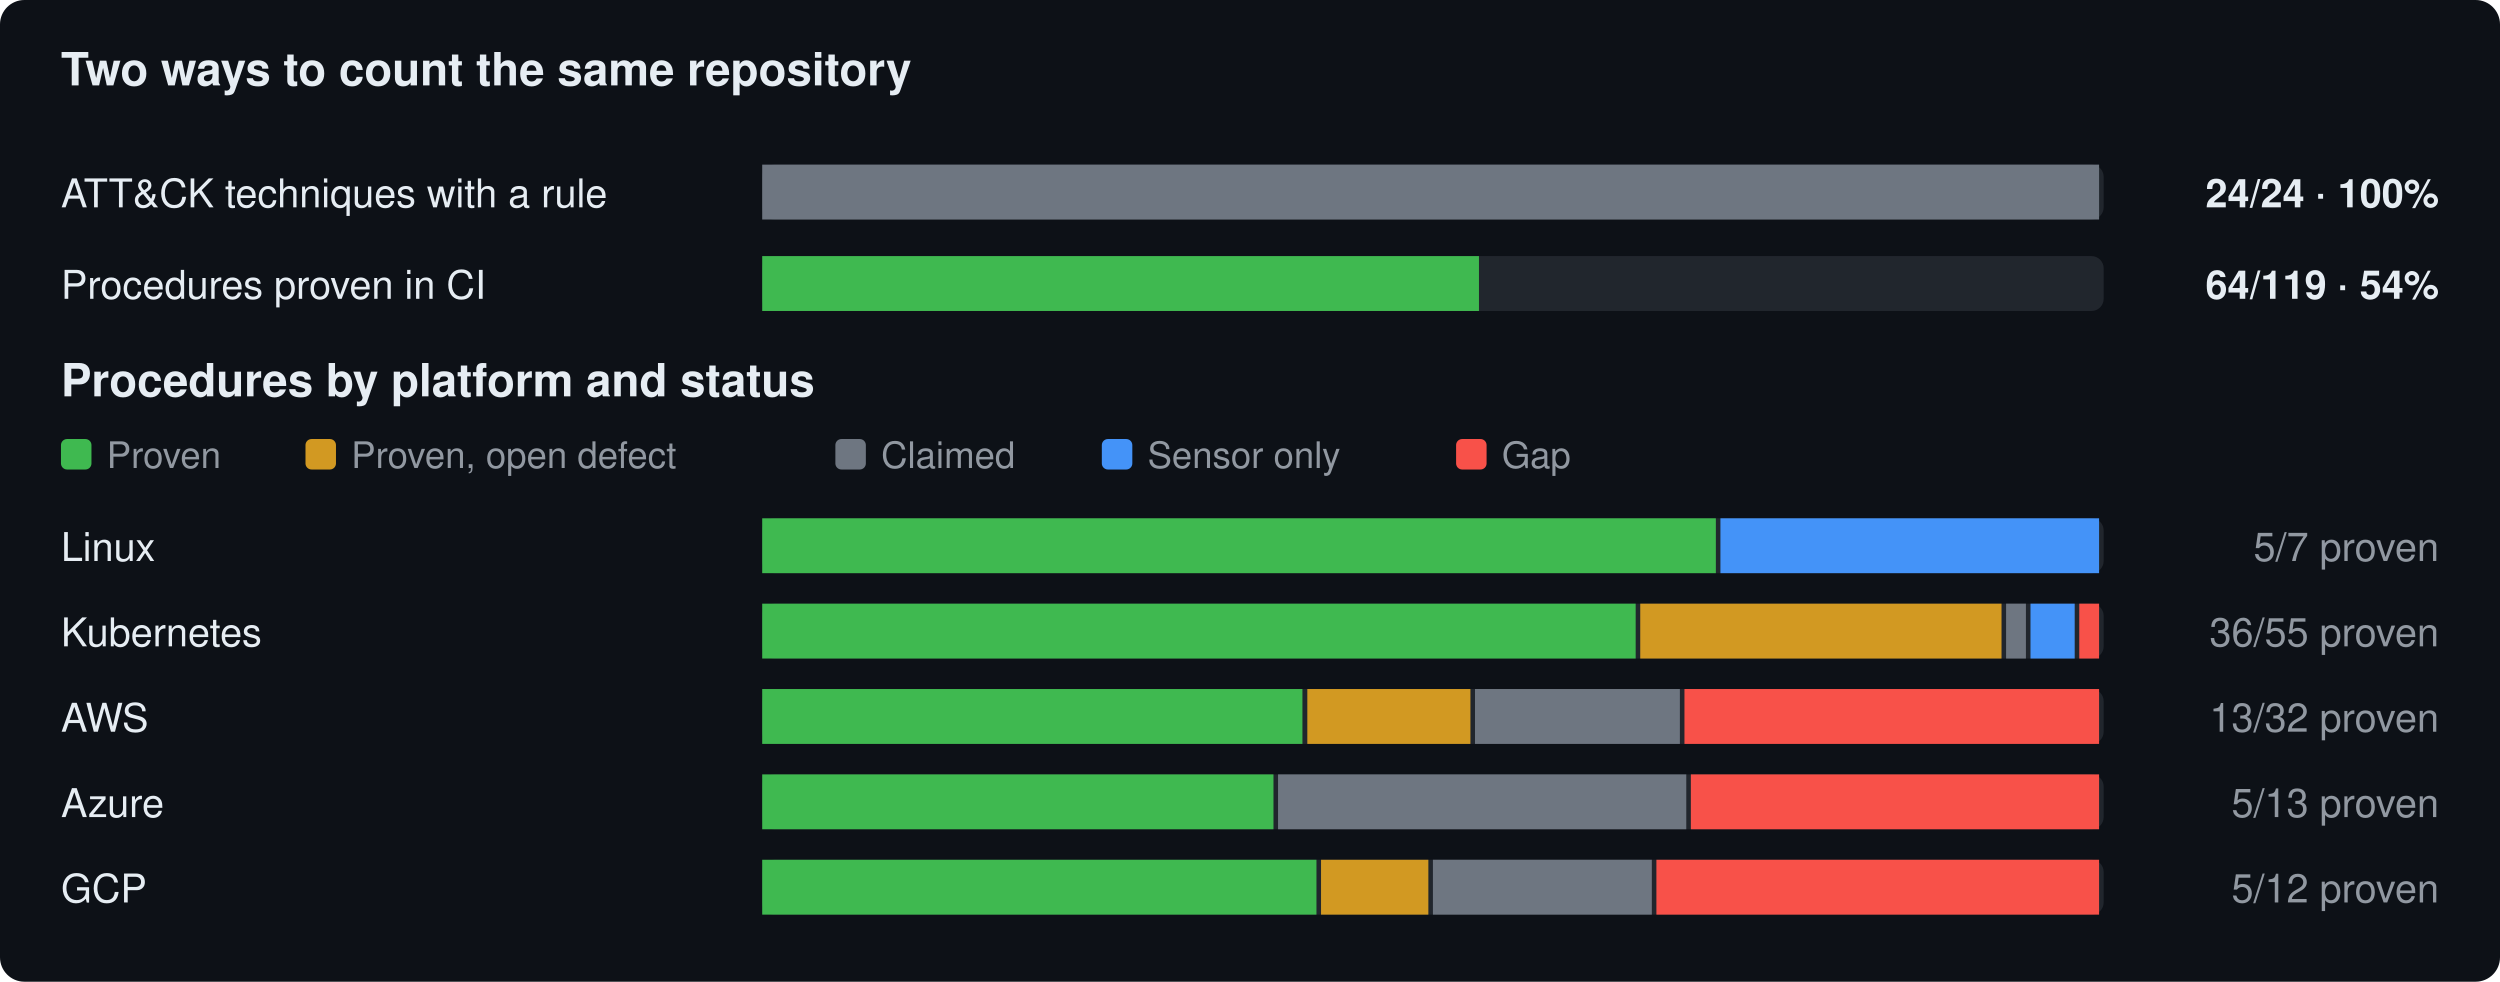
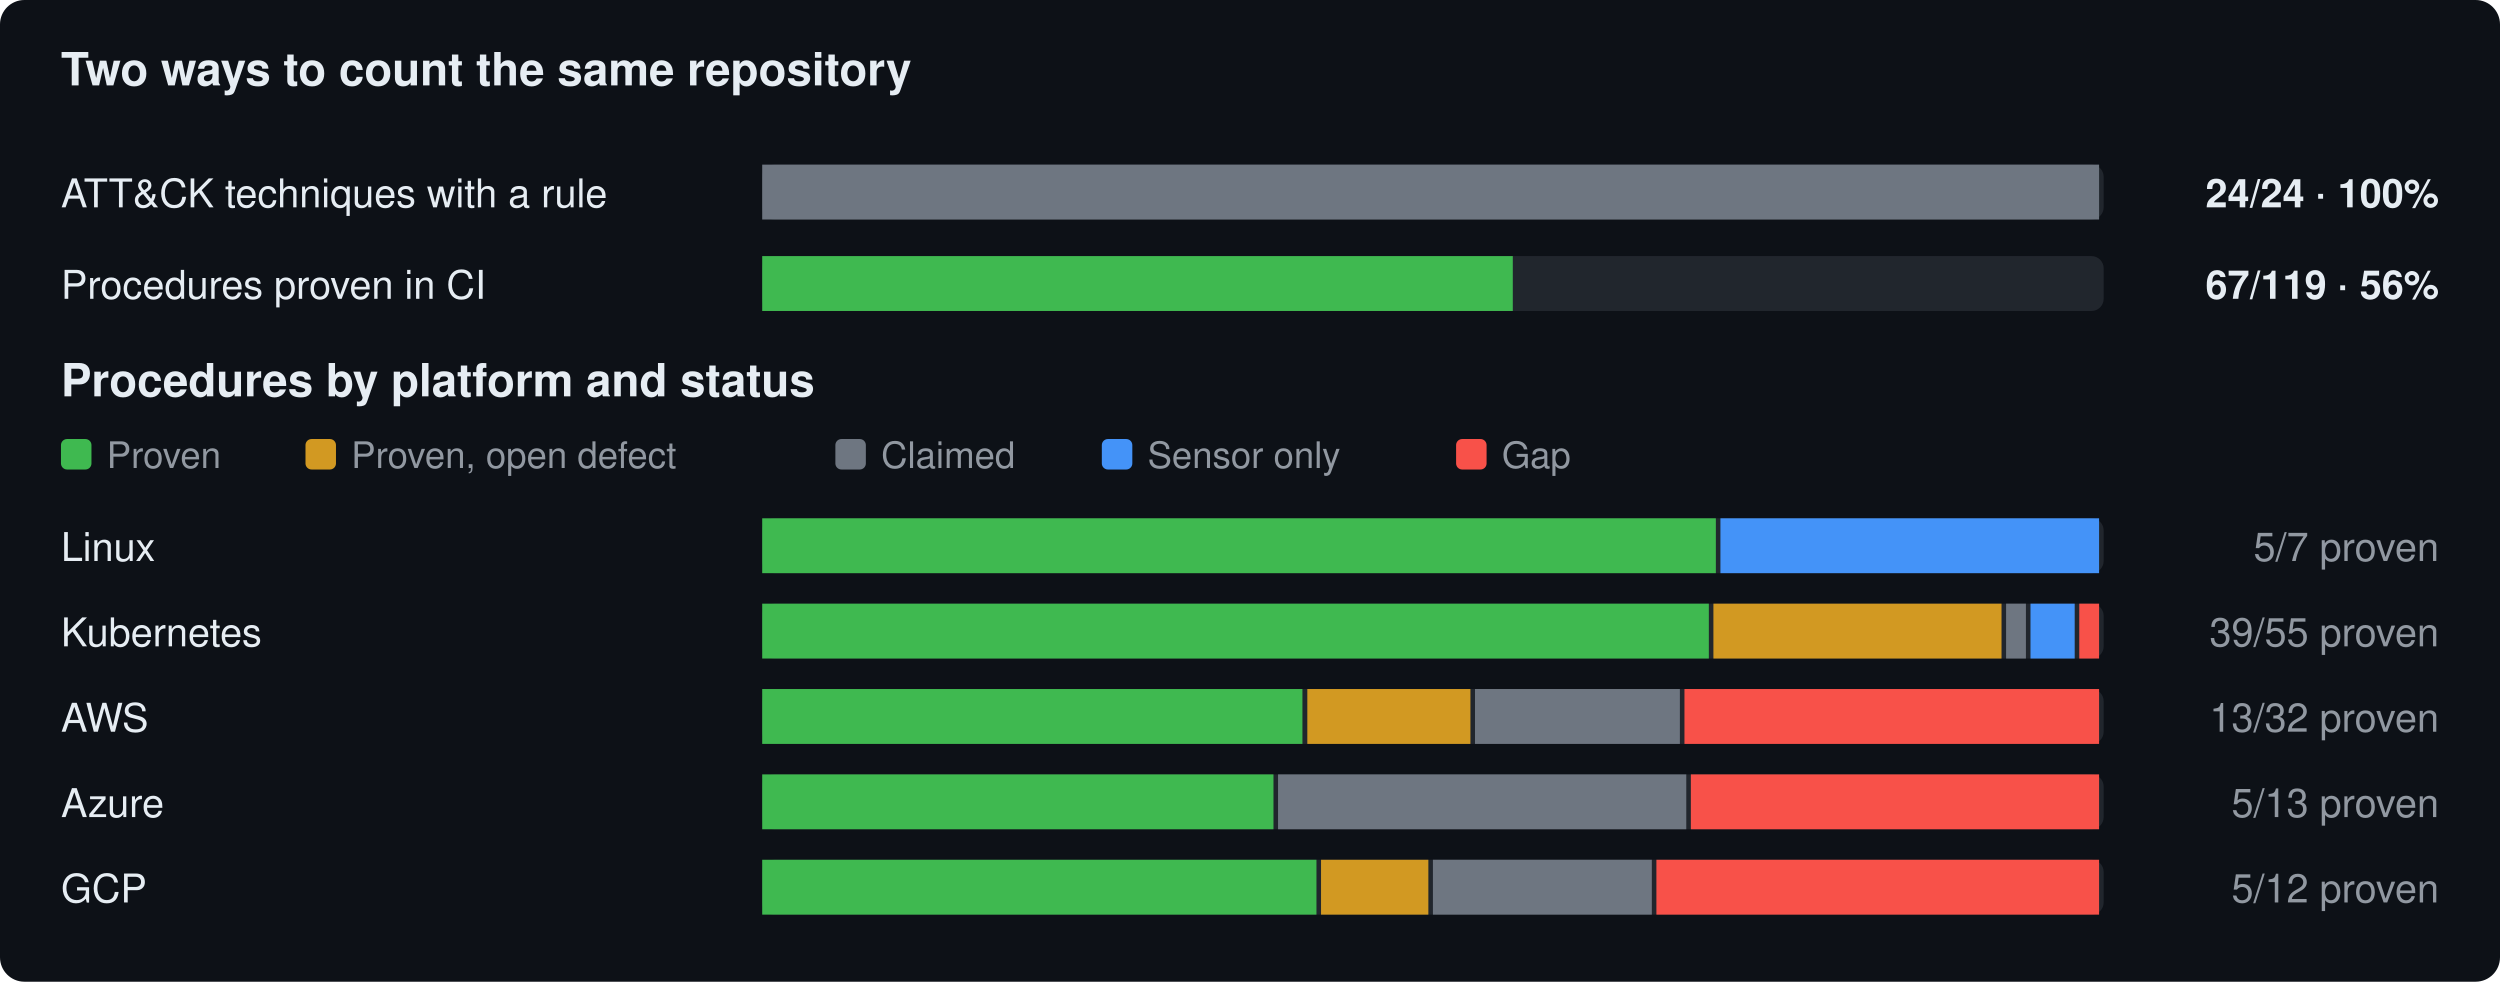
- <svg xmlns="http://www.w3.org/2000/svg" width="820" height="322" viewBox="0 0 820 322" font-family="-apple-system,BlinkMacSystemFont,'Segoe UI',Helvetica,Arial,sans-serif" role="img" aria-label="Procedure coverage: 64 of 119 procedures proven in CI">
+ <svg xmlns="http://www.w3.org/2000/svg" width="820" height="322" viewBox="0 0 820 322" font-family="-apple-system,BlinkMacSystemFont,'Segoe UI',Helvetica,Arial,sans-serif" role="img" aria-label="Procedure coverage: 67 of 119 procedures proven in CI">
  <rect width="820" height="322" rx="8" fill="#0d1117" />
  <text x="20" y="28" fill="#e6edf3" font-size="15" font-weight="600" text-anchor="start">Two ways to count the same repository</text>
  <text x="20" y="68" fill="#e6edf3" font-size="13" font-weight="400" text-anchor="start">ATT&amp;CK techniques with a rule</text>
  <rect x="250" y="54" width="440" height="18" rx="4" fill="#21262d" />
  <rect x="250.0" y="54" width="438.5" height="18" fill="#6e7681" />
  <text x="800" y="68" fill="#e6edf3" font-size="13" font-weight="600" text-anchor="end">24/24 · 100%</text>
  <text x="20" y="98" fill="#e6edf3" font-size="13" font-weight="400" text-anchor="start">Procedures proven in CI</text>
  <rect x="250" y="84" width="440" height="18" rx="4" fill="#21262d" />
-   <rect x="250.0" y="84" width="235.1" height="18" fill="#3fb950" />
-   <text x="800" y="98" fill="#e6edf3" font-size="13" font-weight="600" text-anchor="end">64/119 · 54%</text>
+   <rect x="250.0" y="84" width="246.2" height="18" fill="#3fb950" />
+   <text x="800" y="98" fill="#e6edf3" font-size="13" font-weight="600" text-anchor="end">67/119 · 56%</text>
  <text x="20" y="130" fill="#e6edf3" font-size="15" font-weight="600" text-anchor="start">Procedures by platform and status</text>
  <rect x="20" y="144" width="10" height="10" rx="2" fill="#3fb950" />
  <text x="35" y="153.5" fill="#9198a1" font-size="12" font-weight="400" text-anchor="start">Proven</text>
  <rect x="100.2" y="144" width="10" height="10" rx="2" fill="#d29922" />
  <text x="115.2" y="153.5" fill="#9198a1" font-size="12" font-weight="400" text-anchor="start">Proven, open defect</text>
  <rect x="274.0" y="144" width="10" height="10" rx="2" fill="#6e7681" />
  <text x="289.0" y="153.5" fill="#9198a1" font-size="12" font-weight="400" text-anchor="start">Claimed</text>
  <rect x="361.4" y="144" width="10" height="10" rx="2" fill="#4493f8" />
  <text x="376.4" y="153.5" fill="#9198a1" font-size="12" font-weight="400" text-anchor="start">Sensor only</text>
  <rect x="477.6" y="144" width="10" height="10" rx="2" fill="#f85149" />
  <text x="492.6" y="153.5" fill="#9198a1" font-size="12" font-weight="400" text-anchor="start">Gap</text>
  <text x="20" y="184" fill="#e6edf3" font-size="13" font-weight="400" text-anchor="start">Linux</text>
  <rect x="250" y="170" width="440" height="18" rx="4" fill="#21262d" />
  <rect x="250.0" y="170" width="312.8" height="18" fill="#3fb950" />
  <rect x="564.3" y="170" width="124.2" height="18" fill="#4493f8" />
  <text x="800" y="184" fill="#9198a1" font-size="13" font-weight="400" text-anchor="end">5/7 proven</text>
  <text x="20" y="212" fill="#e6edf3" font-size="13" font-weight="400" text-anchor="start">Kubernetes</text>
  <rect x="250" y="198" width="440" height="18" rx="4" fill="#21262d" />
-   <rect x="250.0" y="198" width="286.5" height="18" fill="#3fb950" />
-   <rect x="538.0" y="198" width="118.5" height="18" fill="#d29922" />
+   <rect x="250.0" y="198" width="310.5" height="18" fill="#3fb950" />
+   <rect x="562.0" y="198" width="94.5" height="18" fill="#d29922" />
  <rect x="658.0" y="198" width="6.5" height="18" fill="#6e7681" />
  <rect x="666.0" y="198" width="14.5" height="18" fill="#4493f8" />
  <rect x="682.0" y="198" width="6.5" height="18" fill="#f85149" />
-   <text x="800" y="212" fill="#9198a1" font-size="13" font-weight="400" text-anchor="end">36/55 proven</text>
+   <text x="800" y="212" fill="#9198a1" font-size="13" font-weight="400" text-anchor="end">39/55 proven</text>
  <text x="20" y="240" fill="#e6edf3" font-size="13" font-weight="400" text-anchor="start">AWS</text>
  <rect x="250" y="226" width="440" height="18" rx="4" fill="#21262d" />
  <rect x="250.0" y="226" width="177.2" height="18" fill="#3fb950" />
  <rect x="428.8" y="226" width="53.5" height="18" fill="#d29922" />
  <rect x="483.8" y="226" width="67.2" height="18" fill="#6e7681" />
  <rect x="552.5" y="226" width="136.0" height="18" fill="#f85149" />
  <text x="800" y="240" fill="#9198a1" font-size="13" font-weight="400" text-anchor="end">13/32 proven</text>
  <text x="20" y="268" fill="#e6edf3" font-size="13" font-weight="400" text-anchor="start">Azure</text>
  <rect x="250" y="254" width="440" height="18" rx="4" fill="#21262d" />
  <rect x="250.0" y="254" width="167.7" height="18" fill="#3fb950" />
  <rect x="419.2" y="254" width="133.9" height="18" fill="#6e7681" />
  <rect x="554.6" y="254" width="133.9" height="18" fill="#f85149" />
  <text x="800" y="268" fill="#9198a1" font-size="13" font-weight="400" text-anchor="end">5/13 proven</text>
  <text x="20" y="296" fill="#e6edf3" font-size="13" font-weight="400" text-anchor="start">GCP</text>
  <rect x="250" y="282" width="440" height="18" rx="4" fill="#21262d" />
  <rect x="250.0" y="282" width="181.8" height="18" fill="#3fb950" />
  <rect x="433.3" y="282" width="35.2" height="18" fill="#d29922" />
  <rect x="470.0" y="282" width="71.8" height="18" fill="#6e7681" />
  <rect x="543.3" y="282" width="145.2" height="18" fill="#f85149" />
  <text x="800" y="296" fill="#9198a1" font-size="13" font-weight="400" text-anchor="end">5/12 proven</text>
</svg>
